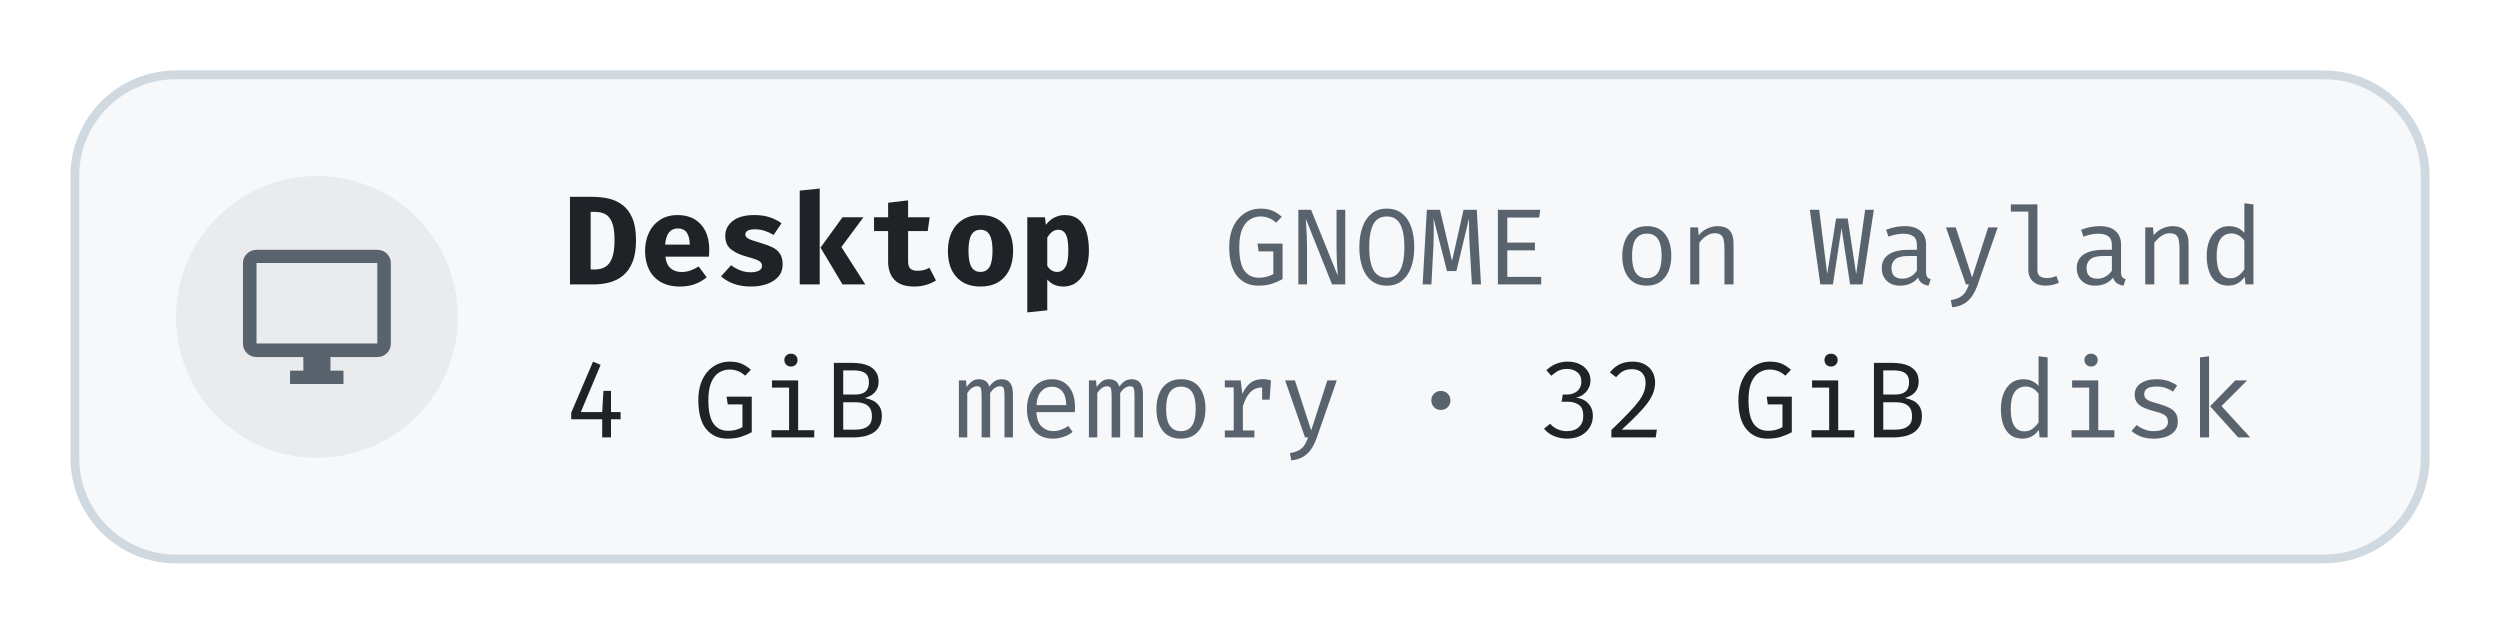
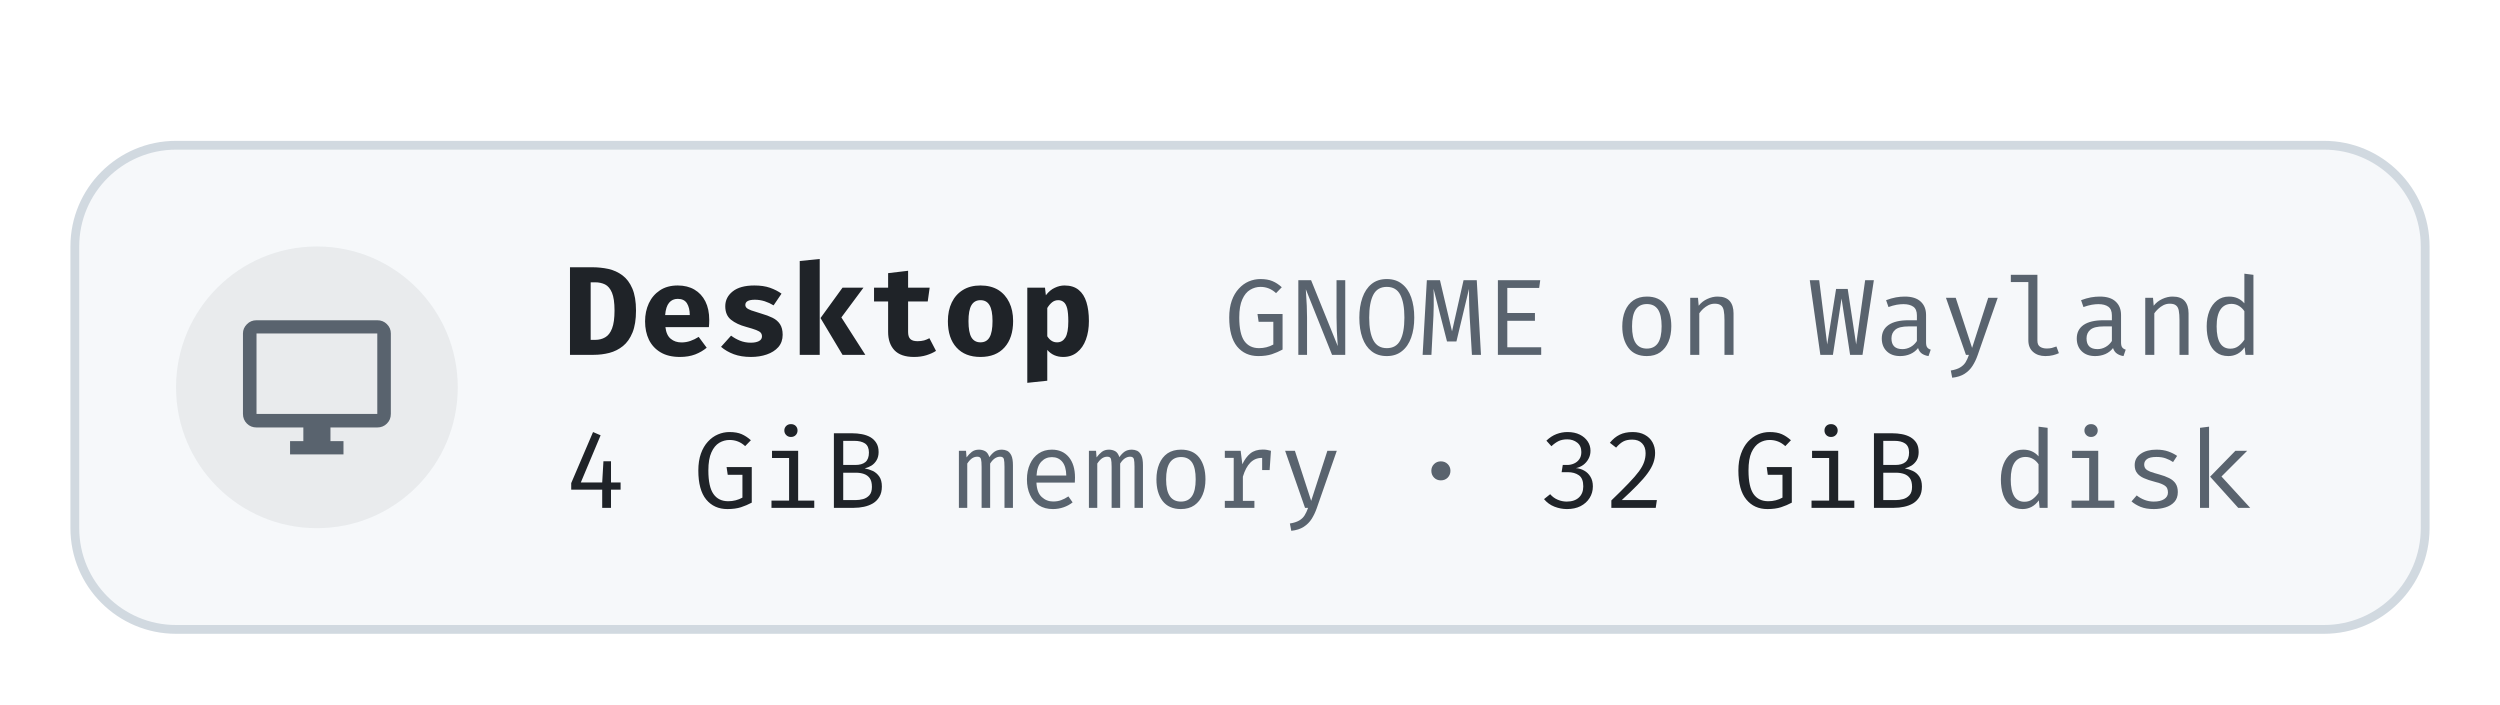
- <svg xmlns="http://www.w3.org/2000/svg" width="284" height="72" viewBox="0 0 284 72">
-   <g transform="translate(8 8)">
+ <svg xmlns="http://www.w3.org/2000/svg" width="284" height="80" viewBox="0 0 284 80">
+   <g transform="translate(8 16)">
    <rect x=".5" y=".5" width="267" height="55" rx="11.5" fill="#f6f8fa" stroke="#d1d9e0" />
    <circle cx="28" cy="28" r="16" fill="#1f2328" fill-opacity=".06" />
    <path fill="#59636e" d="M34.86 31.02H21.14V21.88H34.86ZM34.86 20.38H21.14Q20.49 20.38 20.05 20.83Q19.6 21.28 19.6 21.88V31.02Q19.6 31.67 20.05 32.12Q20.49 32.56 21.14 32.56H26.46V34.11H24.95V35.62H31.02V34.11H29.54V32.56H34.86Q35.51 32.56 35.95 32.12Q36.4 31.68 36.4 31.02V21.88Q36.4 21.26 35.95 20.82Q35.51 20.38 34.86 20.38Z" />
    <path fill="#1f2328" d="M64.25 19.28Q64.25 20.8 63.85 21.78Q63.45 22.76 62.77 23.31Q62.09 23.86 61.22 24.09Q60.36 24.31 59.43 24.31H56.75V14.36H59.26Q60.21 14.36 61.11 14.55Q62 14.75 62.71 15.28Q63.42 15.81 63.83 16.77Q64.25 17.74 64.25 19.28ZM61.81 19.28Q61.81 17.94 61.52 17.25Q61.23 16.56 60.73 16.31Q60.23 16.07 59.6 16.07H59.1V22.61H59.6Q60.26 22.61 60.75 22.32Q61.25 22.04 61.53 21.31Q61.81 20.59 61.81 19.28ZM67.59 21.16Q67.7 22.09 68.2 22.49Q68.69 22.9 69.42 22.9Q69.94 22.9 70.43 22.73Q70.92 22.56 71.37 22.27L72.28 23.5Q71.74 23.96 70.98 24.26Q70.22 24.55 69.24 24.55Q67.93 24.55 67.05 24.03Q66.17 23.51 65.72 22.6Q65.28 21.69 65.28 20.5Q65.28 19.38 65.71 18.45Q66.14 17.53 66.97 16.98Q67.8 16.43 68.99 16.43Q70.09 16.43 70.89 16.9Q71.69 17.37 72.13 18.24Q72.57 19.12 72.57 20.34Q72.57 20.54 72.56 20.76Q72.55 20.98 72.53 21.16ZM68.99 17.95Q68.38 17.95 68.01 18.39Q67.64 18.83 67.56 19.79H70.36Q70.35 18.96 70.04 18.46Q69.72 17.95 68.99 17.95ZM77.29 22.93Q77.86 22.93 78.21 22.75Q78.56 22.57 78.56 22.21Q78.56 21.97 78.42 21.8Q78.29 21.64 77.9 21.49Q77.51 21.34 76.75 21.13Q75.7 20.85 75.04 20.32Q74.39 19.8 74.39 18.79Q74.39 17.77 75.24 17.1Q76.09 16.43 77.7 16.43Q78.72 16.43 79.47 16.69Q80.23 16.96 80.78 17.36L79.88 18.69Q79.41 18.4 78.86 18.22Q78.31 18.05 77.76 18.05Q76.67 18.05 76.67 18.64Q76.67 18.83 76.81 18.97Q76.95 19.11 77.34 19.26Q77.73 19.4 78.47 19.62Q79.21 19.83 79.76 20.1Q80.31 20.37 80.61 20.83Q80.91 21.29 80.91 22.03Q80.91 22.86 80.42 23.43Q79.92 23.99 79.1 24.27Q78.29 24.55 77.31 24.55Q76.2 24.55 75.36 24.24Q74.51 23.92 73.91 23.4L75.05 22.13Q75.5 22.47 76.06 22.7Q76.63 22.93 77.29 22.93ZM85.12 13.42V24.31H82.85V13.65ZM90.09 16.68 87.58 20.06 90.3 24.31H87.71L85.21 20.13L87.71 16.68ZM98.33 23.86Q97.89 24.15 97.25 24.35Q96.62 24.55 95.83 24.55Q94.34 24.55 93.61 23.79Q92.89 23.02 92.89 21.71V18.25H91.29V16.68H92.89V15.03L95.16 14.76V16.68H97.61L97.39 18.25H95.16V21.71Q95.16 22.28 95.42 22.52Q95.67 22.76 96.24 22.76Q96.64 22.76 96.98 22.67Q97.31 22.57 97.58 22.42ZM103.38 16.43Q104.56 16.43 105.39 16.93Q106.21 17.44 106.65 18.35Q107.09 19.25 107.09 20.47Q107.09 22.38 106.11 23.47Q105.14 24.55 103.38 24.55Q101.63 24.55 100.66 23.48Q99.68 22.41 99.68 20.49Q99.68 19.27 100.12 18.36Q100.56 17.45 101.39 16.94Q102.22 16.43 103.38 16.43ZM103.38 18.1Q102.69 18.1 102.35 18.68Q102.02 19.25 102.02 20.49Q102.02 21.75 102.35 22.32Q102.69 22.89 103.38 22.89Q104.08 22.89 104.41 22.32Q104.75 21.75 104.75 20.47Q104.75 19.24 104.41 18.67Q104.08 18.1 103.38 18.1ZM112.92 16.43Q113.92 16.43 114.53 16.93Q115.14 17.42 115.42 18.33Q115.7 19.23 115.7 20.47Q115.7 21.65 115.36 22.57Q115.02 23.5 114.36 24.02Q113.71 24.55 112.78 24.55Q111.66 24.55 110.97 23.75V27.25L108.7 27.49V16.68H110.71L110.81 17.54Q111.27 16.94 111.83 16.69Q112.38 16.43 112.92 16.43ZM112.22 18.1Q111.82 18.1 111.52 18.34Q111.22 18.58 110.97 18.99V22.2Q111.2 22.56 111.47 22.72Q111.73 22.89 112.09 22.89Q112.69 22.89 113.03 22.34Q113.36 21.79 113.36 20.5Q113.36 19.55 113.23 19.03Q113.09 18.51 112.83 18.31Q112.57 18.1 112.22 18.1Z" />
    <path fill="#59636e" d="M134.94 24.45Q133.43 24.45 132.53 23.36Q131.64 22.26 131.64 20.07Q131.64 18.97 131.93 18.15Q132.22 17.34 132.73 16.79Q133.23 16.24 133.86 15.97Q134.5 15.7 135.18 15.7Q136.01 15.7 136.56 15.94Q137.11 16.17 137.61 16.63L136.96 17.3Q136.2 16.59 135.19 16.59Q134.57 16.59 134.02 16.92Q133.47 17.24 133.13 18Q132.78 18.76 132.78 20.07Q132.78 21.91 133.35 22.73Q133.93 23.55 135.03 23.55Q135.9 23.55 136.65 23.14V20.56H134.98L134.85 19.67H137.7V23.71Q137.13 24.02 136.48 24.24Q135.83 24.45 134.94 24.45ZM143.32 24.31 140.34 16.86Q140.34 17.04 140.38 17.55Q140.42 18.07 140.45 18.74Q140.48 19.4 140.48 20.06V24.31H139.49V15.83H140.94L143.97 23.32Q143.96 23.14 143.93 22.66Q143.89 22.18 143.86 21.51Q143.83 20.84 143.83 20.07V15.83H144.82V24.31ZM152.66 20.08Q152.66 21.37 152.31 22.35Q151.96 23.34 151.26 23.89Q150.57 24.45 149.54 24.45Q148.5 24.45 147.81 23.9Q147.12 23.36 146.77 22.38Q146.42 21.4 146.42 20.09Q146.42 18.81 146.77 17.82Q147.12 16.82 147.81 16.26Q148.5 15.7 149.54 15.7Q150.57 15.7 151.26 16.25Q151.96 16.79 152.31 17.78Q152.66 18.77 152.66 20.08ZM151.54 20.08Q151.54 18.39 151.07 17.49Q150.61 16.59 149.54 16.59Q148.47 16.59 148 17.5Q147.54 18.4 147.54 20.09Q147.54 21.78 148.02 22.67Q148.5 23.55 149.54 23.55Q150.61 23.55 151.07 22.66Q151.54 21.77 151.54 20.08ZM159.76 15.83 160.24 24.31H159.21L158.95 19.88Q158.92 19.29 158.9 18.68Q158.89 18.06 158.88 17.56Q158.87 17.06 158.88 16.81L157.45 22.79H156.38L154.85 16.81Q154.86 17.05 154.87 17.58Q154.87 18.1 154.87 18.72Q154.86 19.34 154.84 19.87L154.61 24.31H153.61L154.09 15.83H155.58L156.95 21.64L158.26 15.83ZM163.23 16.71V19.56H166.37V20.44H163.23V23.45H167.08V24.31H162.16V15.83H166.97L166.85 16.71ZM179.09 17.69Q180.46 17.69 181.16 18.61Q181.86 19.53 181.86 21.06Q181.86 22.06 181.54 22.82Q181.22 23.58 180.6 24.02Q179.98 24.45 179.08 24.45Q177.7 24.45 177 23.53Q176.29 22.6 176.29 21.08Q176.29 20.08 176.61 19.31Q176.93 18.55 177.55 18.12Q178.18 17.69 179.09 17.69ZM179.09 18.54Q178.25 18.54 177.82 19.16Q177.4 19.78 177.4 21.08Q177.4 22.36 177.82 22.98Q178.24 23.6 179.08 23.6Q179.91 23.6 180.34 22.98Q180.76 22.36 180.76 21.06Q180.76 19.77 180.34 19.15Q179.92 18.54 179.09 18.54ZM184.01 24.31V17.83H184.89L184.97 18.73Q185.36 18.23 185.95 17.96Q186.54 17.69 187.11 17.69Q188.06 17.69 188.5 18.2Q188.93 18.7 188.93 19.6V24.31H187.9V20.36Q187.9 19.7 187.82 19.29Q187.75 18.89 187.51 18.7Q187.27 18.5 186.79 18.5Q186.41 18.5 186.07 18.67Q185.74 18.84 185.47 19.09Q185.21 19.34 185.04 19.59V24.31ZM204.87 15.83 203.58 24.31H202.17L201.2 17.91L200.22 24.31H198.79L197.59 15.83H198.66L199.57 23.13L200.58 16.82H201.9L202.86 23.13L203.88 15.83ZM210.8 22.89Q210.8 23.29 210.93 23.46Q211.06 23.64 211.33 23.72L211.08 24.45Q210.66 24.39 210.34 24.18Q210.03 23.97 209.89 23.54Q209.54 23.99 209.01 24.22Q208.49 24.45 207.86 24.45Q206.89 24.45 206.33 23.9Q205.77 23.35 205.77 22.45Q205.77 21.45 206.55 20.91Q207.33 20.38 208.81 20.38H209.76V19.83Q209.76 19.13 209.35 18.84Q208.94 18.55 208.22 18.55Q207.9 18.55 207.46 18.62Q207.03 18.7 206.53 18.88L206.26 18.1Q206.85 17.88 207.38 17.78Q207.9 17.69 208.38 17.69Q209.58 17.69 210.19 18.26Q210.8 18.82 210.8 19.78ZM208.12 23.66Q208.6 23.66 209.04 23.42Q209.47 23.18 209.76 22.74V21.08H208.82Q207.75 21.08 207.31 21.45Q206.87 21.82 206.87 22.44Q206.87 23.66 208.12 23.66ZM218.94 17.83 216.66 24.35Q216.43 25.01 216.08 25.56Q215.74 26.1 215.18 26.46Q214.62 26.82 213.77 26.91L213.61 26.09Q214.28 25.98 214.66 25.75Q215.05 25.52 215.28 25.17Q215.5 24.81 215.67 24.31H215.33L213.06 17.83H214.17L216.03 23.52L217.86 17.83ZM223.45 15.22V22.71Q223.45 23.19 223.75 23.39Q224.05 23.59 224.52 23.59Q224.81 23.59 225.08 23.53Q225.35 23.46 225.61 23.36L225.89 24.12Q225.62 24.25 225.23 24.35Q224.84 24.45 224.35 24.45Q223.49 24.45 222.95 23.97Q222.42 23.5 222.42 22.65V16.04H220.43V15.22ZM232.95 22.89Q232.95 23.29 233.08 23.46Q233.21 23.64 233.48 23.72L233.23 24.45Q232.81 24.39 232.5 24.18Q232.18 23.97 232.04 23.54Q231.69 23.99 231.17 24.22Q230.64 24.45 230.01 24.45Q229.04 24.45 228.48 23.9Q227.92 23.35 227.92 22.45Q227.92 21.45 228.7 20.91Q229.48 20.38 230.96 20.38H231.91V19.83Q231.91 19.13 231.5 18.84Q231.1 18.55 230.37 18.55Q230.05 18.55 229.62 18.62Q229.19 18.7 228.68 18.88L228.41 18.1Q229 17.88 229.53 17.78Q230.06 17.69 230.53 17.69Q231.74 17.69 232.34 18.26Q232.95 18.82 232.95 19.78ZM230.28 23.66Q230.76 23.66 231.19 23.42Q231.62 23.18 231.91 22.74V21.08H230.98Q229.91 21.08 229.47 21.45Q229.03 21.82 229.03 22.44Q229.03 23.66 230.28 23.66ZM235.7 24.31V17.83H236.58L236.66 18.73Q237.05 18.23 237.64 17.96Q238.23 17.69 238.8 17.69Q239.75 17.69 240.19 18.2Q240.62 18.7 240.62 19.6V24.31H239.59V20.36Q239.59 19.7 239.51 19.29Q239.44 18.89 239.2 18.7Q238.97 18.5 238.48 18.5Q238.1 18.5 237.76 18.67Q237.43 18.84 237.17 19.09Q236.9 19.34 236.73 19.59V24.31ZM246.96 15.09 247.99 15.22V24.31H247.09L246.99 23.45Q246.63 23.97 246.16 24.21Q245.69 24.45 245.15 24.45Q244.31 24.45 243.76 24.02Q243.21 23.6 242.95 22.84Q242.68 22.08 242.68 21.08Q242.68 20.1 242.98 19.34Q243.29 18.57 243.86 18.13Q244.42 17.69 245.22 17.69Q246.3 17.69 246.96 18.46ZM245.5 18.52Q244.68 18.52 244.25 19.16Q243.81 19.79 243.81 21.08Q243.81 23.61 245.37 23.61Q245.91 23.61 246.31 23.3Q246.7 22.99 246.96 22.59V19.35Q246.7 18.96 246.32 18.74Q245.94 18.52 245.5 18.52Z" />
    <path fill="#1f2328" d="M61.41 36.4V38.81H62.5V39.63H61.41V41.69H60.41L60.41 39.63H56.89V38.88L59.37 33.08L60.23 33.45L57.98 38.81H60.41L60.55 36.4ZM74.63 41.83Q73.12 41.83 72.22 40.74Q71.33 39.65 71.33 37.45Q71.33 36.36 71.62 35.54Q71.91 34.72 72.42 34.17Q72.92 33.62 73.56 33.35Q74.19 33.08 74.87 33.08Q75.7 33.08 76.25 33.32Q76.8 33.56 77.3 34.01L76.65 34.68Q75.9 33.98 74.88 33.98Q74.26 33.98 73.71 34.3Q73.16 34.63 72.82 35.38Q72.47 36.14 72.47 37.45Q72.47 39.3 73.05 40.12Q73.62 40.94 74.73 40.94Q75.59 40.94 76.34 40.53V37.94H74.67L74.54 37.06H77.4V41.1Q76.82 41.41 76.18 41.62Q75.53 41.83 74.63 41.83ZM81.85 32.18Q82.19 32.18 82.4 32.39Q82.6 32.6 82.6 32.9Q82.6 33.21 82.4 33.42Q82.19 33.64 81.85 33.64Q81.52 33.64 81.31 33.42Q81.1 33.21 81.1 32.9Q81.1 32.6 81.31 32.39Q81.52 32.18 81.85 32.18ZM82.67 35.21V40.87H84.5V41.69H79.64V40.87H81.64V36.03H79.7V35.21ZM92.18 39.27Q92.18 39.97 91.9 40.43Q91.63 40.9 91.17 41.18Q90.71 41.45 90.15 41.57Q89.59 41.69 89 41.69H86.73V33.22H88.81Q89.37 33.22 89.9 33.32Q90.44 33.42 90.87 33.66Q91.3 33.91 91.55 34.32Q91.81 34.73 91.81 35.35Q91.81 35.9 91.58 36.28Q91.36 36.66 91 36.89Q90.64 37.11 90.23 37.21Q90.7 37.29 91.15 37.5Q91.59 37.71 91.89 38.14Q92.18 38.56 92.18 39.27ZM90.71 35.41Q90.71 34.69 90.27 34.38Q89.82 34.08 89.05 34.08H87.79V36.82H89.16Q89.91 36.82 90.31 36.49Q90.71 36.15 90.71 35.41ZM91.05 39.31Q91.05 38.67 90.8 38.32Q90.55 37.98 90.14 37.84Q89.73 37.7 89.24 37.7H87.79V40.81H89.19Q89.61 40.81 90.04 40.7Q90.47 40.58 90.76 40.26Q91.05 39.94 91.05 39.31Z" />
    <path fill="#59636e" d="M105.82 35.08Q106.12 35.08 106.41 35.21Q106.7 35.35 106.89 35.74Q107.07 36.12 107.07 36.87V41.69H106.11V37.03Q106.11 36.42 106.04 36.15Q105.96 35.88 105.61 35.88Q105.32 35.88 105.03 36.06Q104.74 36.25 104.48 36.66V41.69H103.51V37.03Q103.51 36.42 103.44 36.15Q103.37 35.88 103.02 35.88Q102.71 35.88 102.43 36.06Q102.15 36.25 101.88 36.66V41.69H100.93V35.21H101.74L101.8 35.96Q102.07 35.59 102.4 35.33Q102.73 35.08 103.21 35.08Q103.58 35.08 103.91 35.25Q104.23 35.43 104.39 35.93Q104.65 35.55 104.98 35.31Q105.32 35.08 105.82 35.08ZM109.74 38.82Q109.78 39.94 110.34 40.46Q110.89 40.97 111.64 40.97Q112.14 40.97 112.54 40.82Q112.94 40.68 113.37 40.39L113.85 41.07Q113.4 41.43 112.82 41.63Q112.23 41.83 111.62 41.83Q110.68 41.83 110.02 41.41Q109.35 40.98 109.01 40.22Q108.66 39.46 108.66 38.46Q108.66 37.48 109.01 36.71Q109.35 35.95 109.99 35.51Q110.63 35.08 111.49 35.08Q112.71 35.08 113.42 35.93Q114.12 36.78 114.12 38.25Q114.12 38.42 114.11 38.57Q114.1 38.71 114.1 38.82ZM111.5 35.93Q110.78 35.93 110.3 36.44Q109.81 36.95 109.75 38.02H113.13Q113.11 36.98 112.67 36.45Q112.23 35.93 111.5 35.93ZM120.58 35.08Q120.89 35.08 121.18 35.21Q121.47 35.35 121.66 35.74Q121.84 36.12 121.84 36.87V41.69H120.88V37.03Q120.88 36.42 120.81 36.15Q120.73 35.88 120.38 35.88Q120.09 35.88 119.8 36.06Q119.51 36.25 119.25 36.66V41.69H118.28V37.03Q118.28 36.42 118.21 36.15Q118.14 35.88 117.78 35.88Q117.48 35.88 117.2 36.06Q116.92 36.25 116.65 36.66V41.69H115.7V35.21H116.51L116.57 35.96Q116.84 35.59 117.17 35.33Q117.5 35.08 117.98 35.08Q118.35 35.08 118.68 35.25Q119 35.43 119.16 35.93Q119.42 35.55 119.75 35.31Q120.09 35.08 120.58 35.08ZM126.17 35.08Q127.54 35.08 128.24 35.99Q128.94 36.91 128.94 38.45Q128.94 39.44 128.62 40.2Q128.3 40.97 127.68 41.4Q127.06 41.83 126.15 41.83Q124.78 41.83 124.07 40.91Q123.37 39.99 123.37 38.46Q123.37 37.46 123.69 36.7Q124.01 35.93 124.63 35.5Q125.26 35.08 126.17 35.08ZM126.17 35.92Q125.33 35.92 124.9 36.54Q124.47 37.16 124.47 38.46Q124.47 39.75 124.9 40.37Q125.32 40.98 126.15 40.98Q126.99 40.98 127.41 40.36Q127.83 39.74 127.83 38.45Q127.83 37.16 127.42 36.54Q127 35.92 126.17 35.92ZM131.14 41.69V40.9H132.15V36.01H131.14V35.21H132.94L133.13 36.74Q133.51 35.94 134.04 35.51Q134.58 35.07 135.46 35.07Q135.73 35.07 135.94 35.11Q136.15 35.15 136.38 35.21L136.23 37.4H135.38V36.02Q135.35 36.02 135.32 36.02Q133.83 36.02 133.19 38.15V40.9H134.5V41.69ZM143.86 35.21 141.58 41.74Q141.35 42.39 141.01 42.94Q140.66 43.49 140.1 43.85Q139.54 44.21 138.69 44.3L138.53 43.47Q139.2 43.36 139.59 43.13Q139.98 42.9 140.2 42.55Q140.42 42.2 140.6 41.69H140.25L137.99 35.21H139.1L140.95 40.9L142.79 35.21ZM154.6 37.48Q154.6 37.03 154.91 36.72Q155.22 36.41 155.68 36.41Q156.15 36.41 156.46 36.72Q156.77 37.03 156.77 37.48Q156.77 37.94 156.46 38.26Q156.15 38.57 155.68 38.57Q155.22 38.57 154.91 38.26Q154.6 37.94 154.6 37.48Z" />
    <path fill="#1f2328" d="M170.07 33.08Q170.87 33.08 171.46 33.37Q172.04 33.66 172.36 34.14Q172.68 34.62 172.68 35.2Q172.68 35.72 172.45 36.13Q172.22 36.55 171.85 36.82Q171.47 37.09 171.02 37.18Q171.52 37.21 171.96 37.46Q172.4 37.7 172.67 38.15Q172.95 38.6 172.95 39.25Q172.95 39.98 172.58 40.57Q172.21 41.16 171.55 41.5Q170.89 41.83 170.01 41.83Q169.29 41.83 168.59 41.56Q167.89 41.29 167.4 40.7L168.1 40.14Q168.46 40.56 168.96 40.77Q169.46 40.98 169.98 40.98Q170.87 40.98 171.37 40.51Q171.86 40.05 171.86 39.25Q171.86 38.34 171.36 37.99Q170.86 37.64 170.11 37.64H169.4L169.53 36.82H170.02Q170.44 36.82 170.8 36.66Q171.17 36.5 171.4 36.18Q171.64 35.85 171.64 35.35Q171.64 34.65 171.17 34.28Q170.7 33.91 170.04 33.91Q169.48 33.91 169.07 34.1Q168.66 34.3 168.24 34.69L167.67 34.06Q168.21 33.54 168.82 33.31Q169.43 33.08 170.07 33.08ZM177.47 33.08Q178.27 33.08 178.84 33.39Q179.42 33.7 179.72 34.24Q180.02 34.78 180.02 35.45Q180.02 36.03 179.82 36.59Q179.62 37.14 179.17 37.76Q178.73 38.37 178 39.11Q177.27 39.86 176.23 40.81H180.22L180.09 41.69H175.05V40.85Q176.25 39.7 177.01 38.9Q177.77 38.11 178.19 37.54Q178.61 36.96 178.77 36.48Q178.94 36 178.94 35.48Q178.94 34.77 178.54 34.36Q178.14 33.94 177.42 33.94Q176.79 33.94 176.39 34.16Q175.99 34.38 175.59 34.85L174.88 34.3Q175.38 33.68 176 33.38Q176.61 33.08 177.47 33.08ZM192.78 41.83Q191.27 41.83 190.38 40.74Q189.48 39.65 189.48 37.45Q189.48 36.36 189.78 35.54Q190.07 34.72 190.57 34.17Q191.08 33.62 191.71 33.35Q192.34 33.08 193.03 33.08Q193.86 33.08 194.41 33.32Q194.95 33.56 195.45 34.01L194.81 34.68Q194.05 33.98 193.03 33.98Q192.42 33.98 191.87 34.3Q191.32 34.63 190.97 35.38Q190.63 36.14 190.63 37.45Q190.63 39.3 191.2 40.12Q191.77 40.94 192.88 40.94Q193.74 40.94 194.49 40.53V37.94H192.82L192.7 37.06H195.55V41.1Q194.98 41.41 194.33 41.62Q193.68 41.83 192.78 41.83ZM200 32.18Q200.34 32.18 200.55 32.39Q200.76 32.6 200.76 32.9Q200.76 33.21 200.55 33.42Q200.34 33.64 200 33.64Q199.67 33.64 199.46 33.42Q199.26 33.21 199.26 32.9Q199.26 32.6 199.46 32.39Q199.67 32.18 200 32.18ZM200.82 35.21V40.87H202.65V41.69H197.79V40.87H199.79V36.03H197.85V35.21ZM210.33 39.27Q210.33 39.97 210.06 40.43Q209.78 40.9 209.33 41.18Q208.87 41.45 208.3 41.57Q207.74 41.69 207.16 41.69H204.88V33.22H206.97Q207.52 33.22 208.06 33.32Q208.59 33.42 209.02 33.66Q209.45 33.91 209.71 34.32Q209.96 34.73 209.96 35.35Q209.96 35.9 209.74 36.28Q209.51 36.66 209.15 36.89Q208.79 37.11 208.39 37.21Q208.86 37.29 209.3 37.5Q209.75 37.71 210.04 38.14Q210.33 38.56 210.33 39.27ZM208.87 35.41Q208.87 34.69 208.42 34.38Q207.98 34.08 207.21 34.08H205.94V36.82H207.31Q208.06 36.82 208.46 36.49Q208.87 36.15 208.87 35.41ZM209.21 39.31Q209.21 38.67 208.96 38.32Q208.71 37.98 208.3 37.84Q207.88 37.7 207.39 37.7H205.94V40.81H207.34Q207.76 40.81 208.19 40.7Q208.62 40.58 208.91 40.26Q209.21 39.94 209.21 39.31Z" />
    <path fill="#59636e" d="M223.58 32.47 224.61 32.6V41.69H223.7L223.61 40.84Q223.24 41.35 222.77 41.59Q222.3 41.83 221.77 41.83Q220.92 41.83 220.38 41.41Q219.83 40.98 219.56 40.22Q219.3 39.46 219.3 38.46Q219.3 37.49 219.6 36.72Q219.9 35.96 220.47 35.52Q221.04 35.08 221.84 35.08Q222.92 35.08 223.58 35.84ZM222.11 35.91Q221.3 35.91 220.86 36.54Q220.42 37.18 220.42 38.46Q220.42 41 221.98 41Q222.53 41 222.92 40.69Q223.32 40.38 223.58 39.98V36.74Q223.31 36.34 222.94 36.13Q222.56 35.91 222.11 35.91ZM229.54 32.18Q229.88 32.18 230.09 32.39Q230.3 32.6 230.3 32.9Q230.3 33.21 230.09 33.42Q229.88 33.64 229.54 33.64Q229.21 33.64 229 33.42Q228.79 33.21 228.79 32.9Q228.79 32.6 229 32.39Q229.21 32.18 229.54 32.18ZM230.36 35.21V40.87H232.19V41.69H227.33V40.87H229.33V36.03H227.39V35.21ZM236.67 40.98Q237.42 40.98 237.85 40.7Q238.28 40.42 238.28 39.95Q238.28 39.66 238.18 39.45Q238.07 39.23 237.74 39.06Q237.4 38.88 236.71 38.71Q236.04 38.54 235.55 38.32Q235.05 38.1 234.78 37.75Q234.5 37.4 234.5 36.84Q234.5 36.02 235.19 35.55Q235.87 35.08 236.97 35.08Q237.75 35.08 238.33 35.29Q238.91 35.5 239.32 35.79L238.86 36.49Q238.5 36.24 238.05 36.08Q237.61 35.91 236.98 35.91Q236.22 35.91 235.9 36.15Q235.58 36.39 235.58 36.76Q235.58 37.05 235.73 37.24Q235.89 37.43 236.26 37.58Q236.64 37.72 237.3 37.9Q237.93 38.07 238.41 38.31Q238.88 38.54 239.14 38.92Q239.4 39.3 239.4 39.9Q239.4 40.59 239.01 41.02Q238.62 41.45 237.99 41.64Q237.37 41.83 236.67 41.83Q235.79 41.83 235.17 41.58Q234.55 41.32 234.14 40.96L234.73 40.28Q235.11 40.59 235.6 40.78Q236.1 40.98 236.67 40.98ZM242.95 32.47V41.69H241.92V32.6ZM247.28 35.21 244.36 38.13 247.62 41.69H246.26L243.07 38.15L245.94 35.21Z" />
  </g>
</svg>
